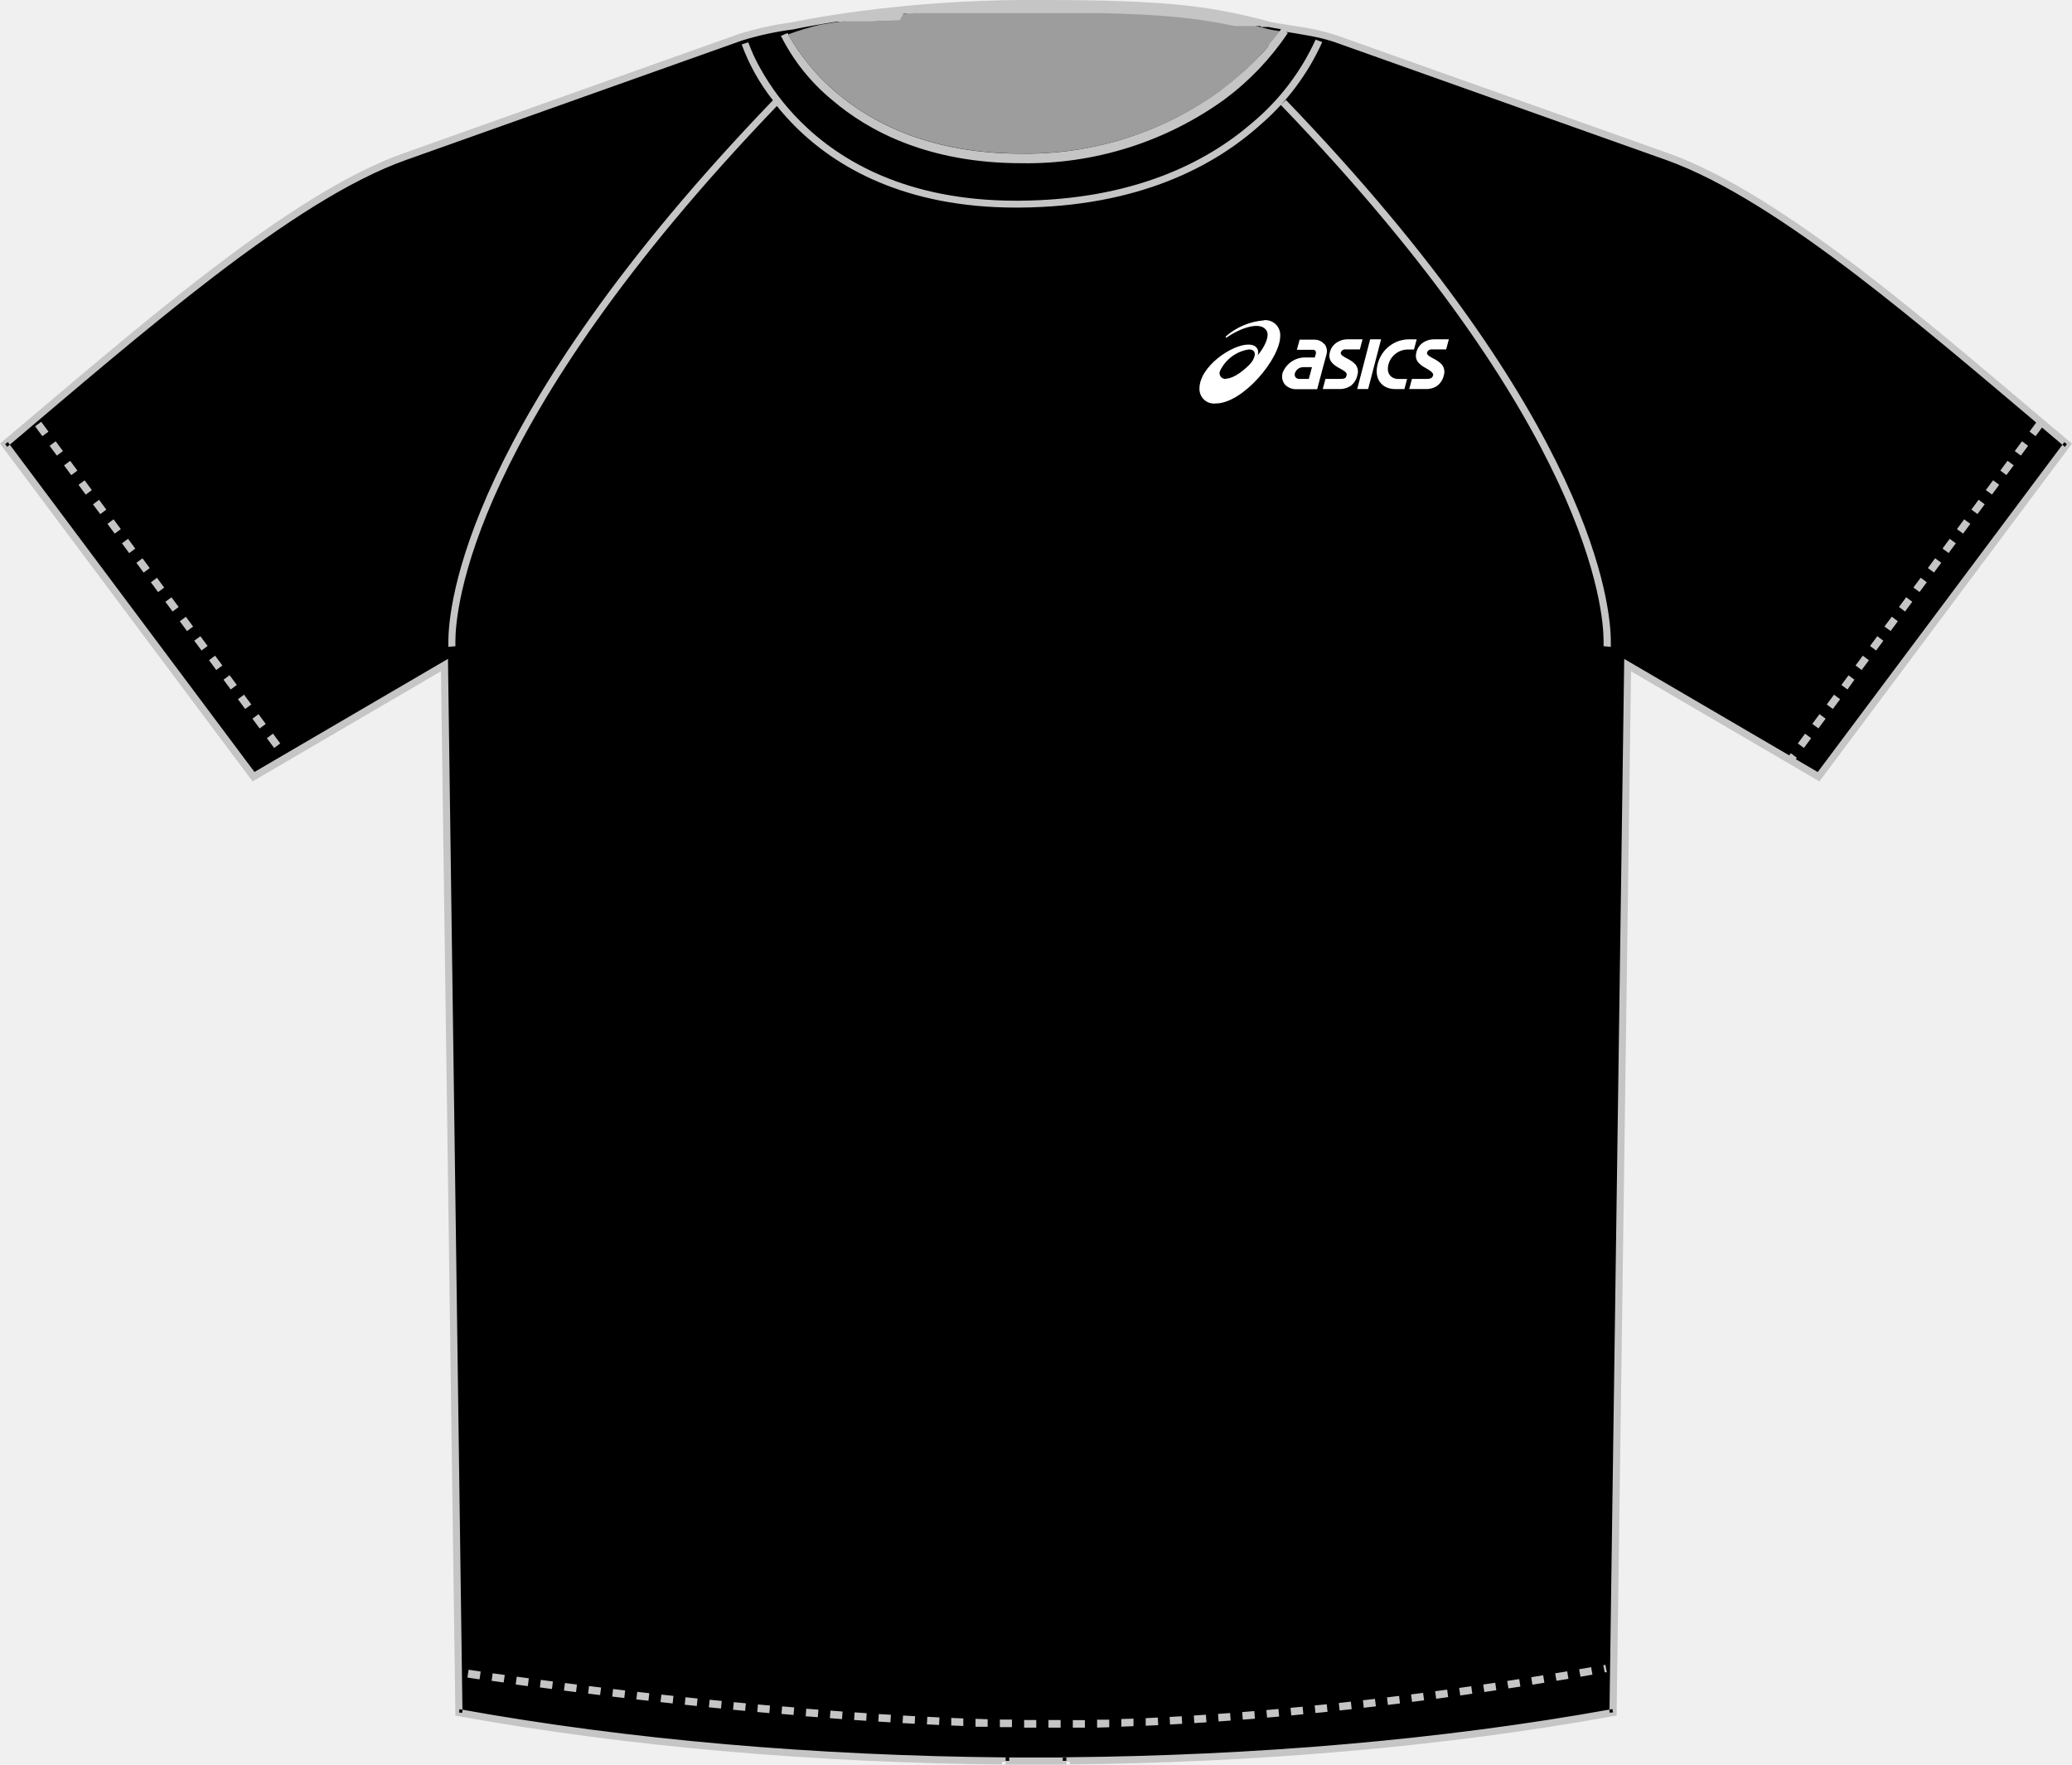
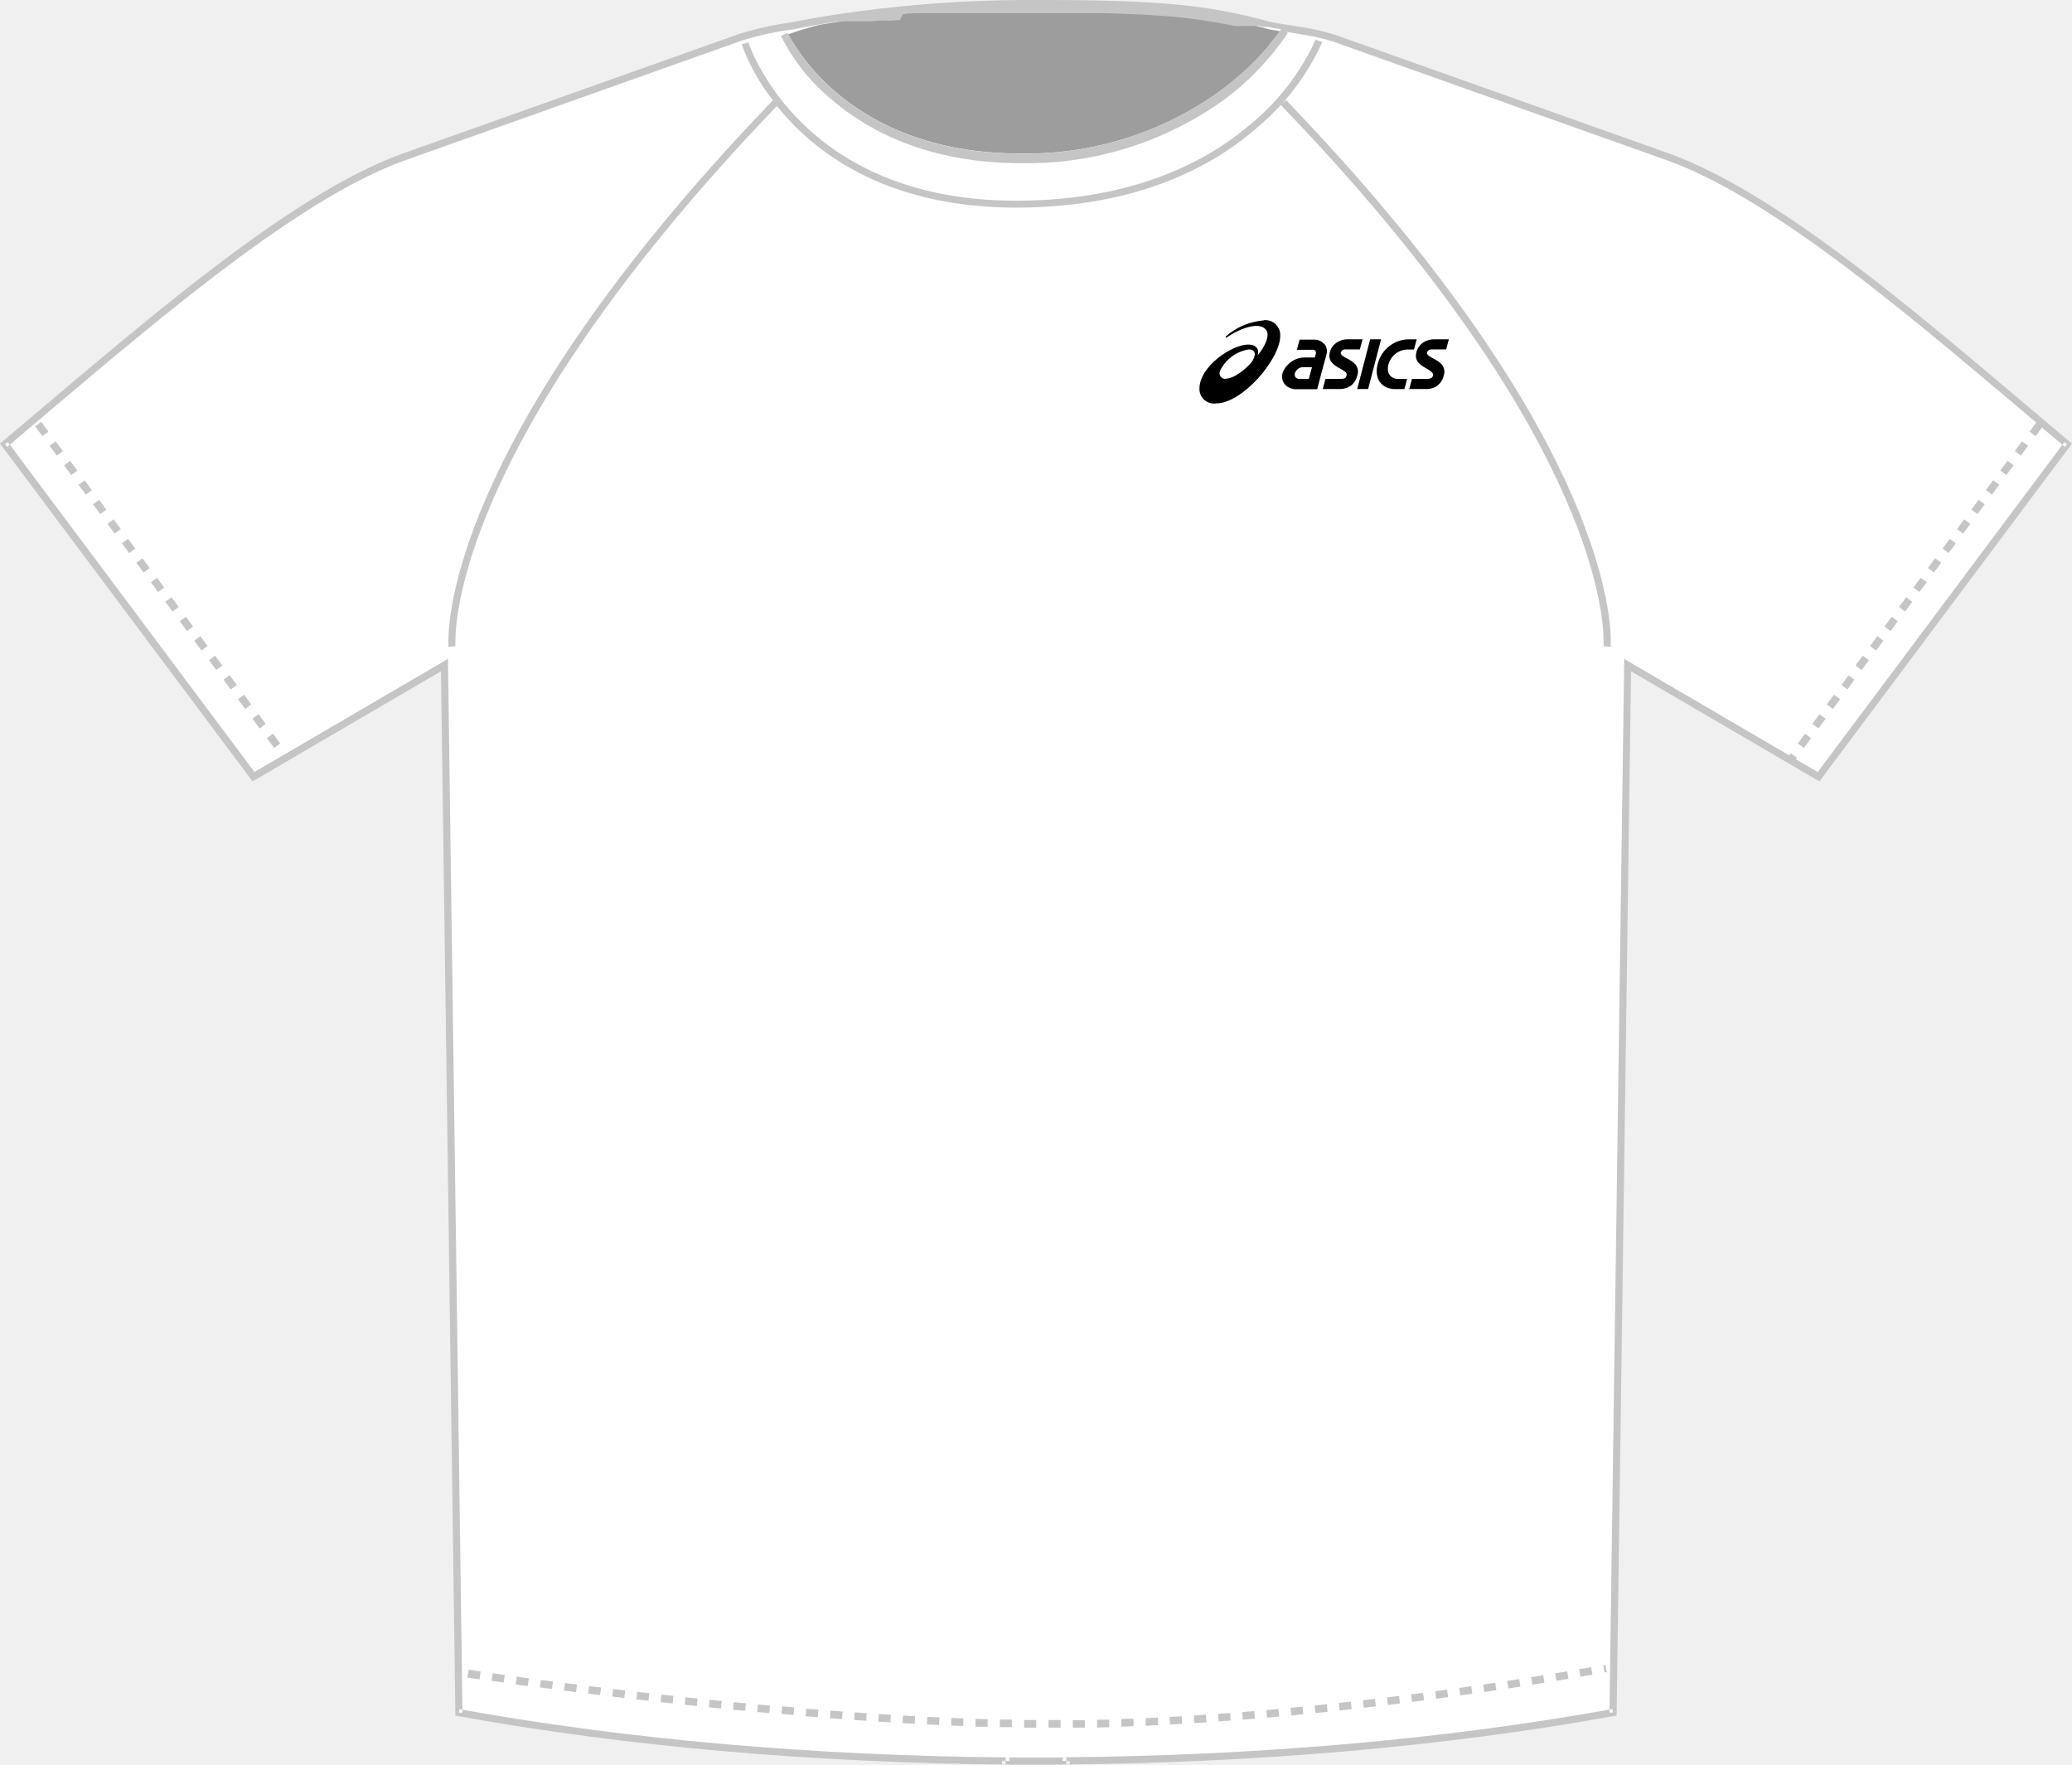
<svg xmlns="http://www.w3.org/2000/svg" id="asics" viewBox="0 0 307.3 261.65">
  <defs>
    <style>
      .cls-1 {
-         fill: #00000;
+         fill: #ffffff;
      }

      .cls-1, .cls-2, .cls-3, .cls-4 {
        fill-rule: evenodd;
      }

      .cls-2 {
-         fill: #ffffff;
+         fill: #000000;
      }

      .cls-3 {
        fill: #9d9d9d;
      }

      .cls-4 {
        fill: #c6c5c6;
      }
    </style>
  </defs>
  <path id="fill" class="cls-1" d="M158.15,261.11h-9c-28-.26-55.7-2.57-81.08-7.17L65.92,98.61,37.6,115.16.73,65.85C20.66,49.09,43,29.27,60,23.22L109.89,5.5a46.05,46.05,0,0,1,7.52-1.64A180,180,0,0,1,152.64.53c19.39,0,26.22.67,35.6,3.22,1,.29,6.9.94,9.67,1.93l49.35,17.54c17,6.05,39.38,25.87,59.31,42.63L269.7,115.16,241.38,98.61l-2.15,155.32c-25.39,4.6-53.12,6.91-81.08,7.17Z" />
  <path id="logo" class="cls-2" d="M181.79,56.18a.85.85,0,0,1-.86-1.16,5.7,5.7,0,0,1,4.28-3.21c1.16,0,1.07,1,.39,1.92l-.37.42c-1.35,1.32-2.6,2-3.44,2Zm27.36-5.87A4.82,4.82,0,0,0,204.32,54c-.56,2.1.56,3.69,2.6,3.69h1.37l.4-1.5h-1.37c-.76,0-1.81-.6-1.39-2.19a3,3,0,0,1,2.91-2.18h.87l.4-1.5Zm-5.94,0h1.62l-1.92,7.37h-1.62l1.92-7.37Zm-3.34,0a2.85,2.85,0,0,0-1.72.55,2.35,2.35,0,0,0-.92,1.39c-.35,1.3.67,1.93,1.49,2.38.59.32,1.1.59,1,1s-.21.55-.93.55h-2.21l-.4,1.5h2.44a2.85,2.85,0,0,0,1.76-.51,2.72,2.72,0,0,0,.93-1.54A1.69,1.69,0,0,0,201,54a4.45,4.45,0,0,0-1.21-.84c-.53-.28-1-.55-.94-.88a.65.65,0,0,1,.68-.47h2.15l.4-1.5Zm12.84,0h2.17l-.4,1.5h-2.15a.65.65,0,0,0-.68.47c-.09.33.41.6.94.88a4.77,4.77,0,0,1,1.21.84,1.72,1.72,0,0,1,.34,1.63,2.73,2.73,0,0,1-.94,1.54,2.82,2.82,0,0,1-1.75.51H209l.41-1.5h2.21c.72,0,.85-.26.93-.55s-.4-.68-1-1c-.82-.45-1.84-1.08-1.49-2.38a2.38,2.38,0,0,1,.91-1.39,2.88,2.88,0,0,1,1.73-.55Zm-20,5.87a.73.73,0,0,1-.56-.23.7.7,0,0,1-.1-.62,1.29,1.29,0,0,1,1.22-.89h1.31l-.47,1.74ZM196.43,51a1.77,1.77,0,0,1,.27,1.67l-.58,2.14-.77,2.9h-3a2.31,2.31,0,0,1-1.78-.69,1.9,1.9,0,0,1-.34-1.75A3.56,3.56,0,0,1,193.55,53H195l.11-.4a.68.68,0,0,0,0-.56.48.48,0,0,0-.32-.18l-.21,0h-2.24l.41-1.5H195a1.88,1.88,0,0,1,1.4.66Zm-9-3.5a9.84,9.84,0,0,0-5.67,2.41l.11.17c2.18-1.53,5.21-2.52,6-1,.44.79-.31,2.38-1.36,3.63.25-.55.09-1.62-1.38-1.62-2.44,0-7.24,3.24-7.24,6.54a2.16,2.16,0,0,0,2.43,2.19c4,0,9.55-6.64,9.55-10A2.21,2.21,0,0,0,187.47,47.47Z" />
  <path id="shadow" class="cls-3" d="M151.37,22.76c-13.47,0-22.13-4.58-27.45-9.14a31.78,31.78,0,0,1-5.63-6.28c-.58-.85-1-1.56-1.26-2,0-.09-.09-.17-.13-.25a43.41,43.41,0,0,1,4.79-1.44,189.68,189.68,0,0,1,30.95-2.54h0c7.31,0,12.83.09,17.37.35,5.3.49,9.8,1.11,13.24,1.67,1.59.34,3.18.73,4.85,1.19.32.08.87.17,1.62.29l.17,0A40.63,40.63,0,0,1,180.23,14,49,49,0,0,1,151.37,22.76Z" />
  <path id="outlines" class="cls-4" d="M158.15,261.11v-.53h-9v.53h.53v-.54h-.53c-27.93-.25-55.64-2.56-81-7.15l-.09.52h.53L66.44,97.69l-28.7,16.77L1.15,65.53l-.42.32.34.41C11,57.87,21.61,48.73,31.8,40.94s20-14.24,28.42-17.22L110.07,6a45,45,0,0,1,7.43-1.62h0c.16,0,1.16-.25,2.93-.56,1-.18,2.22-.39,3.66-.61h0l.34,0h0l.35,0h0l.33-.05h0l.31,0h.08l.29,0,.11,0,.26,0,.15,0,.23,0,.18,0,.21,0,.22,0,.18,0,.25,0,.15,0,.29,0h.12l.32,0,.1,0,.36,0h.06l.4,0h0l.43-.05h0l.44-.05h0l.41,0h.07l.38,0h.12l.34,0,.16,0,.31,0,.19,0h0l.48-.06h0l.25,0,.27,0,.21,0L134,2l.17,0,.36,0,.14,0,.41,0h.1l.45-.05h.06l.49,0h0l.52,0h0l.51,0h.06l.47,0h.11l.43,0h.15l.39,0h.31l.48,0,.5,0h.19l.44,0h.13l.38,0h.37l.42,0h.15l.47,0h.11l.52,0h.06l.58,0h0l.59,0h0l.56,0h.08l.52,0h16.93l1,0h0c4.1.1,7.47.27,10.44.54a74.82,74.82,0,0,1,9.1,1.37h0l.15,0h.15l.07,0h.08l.07,0,.07,0h.08l.07,0,.08,0h.07l.08,0h.07l.08,0h.15l.07,0,.08,0h.07l.08,0,.07,0h0l.07,0H185l.07,0h0l.07,0,.08,0h.15l.07,0h.08l.07,0,.08,0h0l.06,0,.07,0H186l.15,0,.07,0h0l.08,0,.08,0h.07l.08,0,.11,0h0l.08,0,.07,0h0l.06,0,.08,0L187,4h0l.15,0h.08l.07,0,.08,0h.08l.08,0,.07,0h.08l.08,0,.08,0H188l.07,0,.08,0c.32.08.87.17,1.62.29h.17l0,0,0,.06h0l0,.06-.05.07h0l-.05.07h0l-.06.08-.12.16-.06.09-.07.09h0l-.07.09h0l-.08.1h0l-.08.1h0l-.08.11h0l-.09.11h0l-.09.11h0l-.09.12h0l-.1.12h0l-.1.12h0l-.11.13h0l-.1.12h0l-.12.14h0l-.11.13h0L188,7h0l-.12.14h0l-.13.14h0l-.13.15h0l-.13.15h0l-.14.15h0l-.14.15h0l-.14.15h0l-.14.15h0l-.15.16h0l-.16.16h0l-.16.17h0l-.16.16h0l-.17.17h0l-.17.17h0l-.17.17h0l-.18.18h0l-.18.17h0l-.19.18h0l-.18.18h0l-.19.17h0l-.19.18h0l-.2.18h0l-.21.18h0l-.2.18h0l-.22.19h0l-.21.18h0l-.22.19h0l-.22.19h0l-.23.19h0l-.23.18h0l-.23.19h0l-.24.19h0l-.24.19h0l-.25.19h0l-.25.2h0l-.25.19h0l-.25.19h0l-.26.19-.26.19-.27.19a49,49,0,0,1-28.86,8.81c-13.47,0-22.13-4.58-27.45-9.14a31.78,31.78,0,0,1-5.63-6.28c-.58-.85-1-1.56-1.26-2h0v0h0l0,0h0v0h0v0h0c-.06-.13-.12-.24-.16-.32l-.06-.14,0,0-1,.42a29.21,29.21,0,0,0,7.55,9.47c5.48,4.71,14.42,9.41,28.14,9.41a50.09,50.09,0,0,0,30.09-9.45A40,40,0,0,0,191,4.89l-.26-.17c.94.14,2,.32,3.1.52a27.69,27.69,0,0,1,3.92.94l49.35,17.54c8.41,3,18.23,9.42,28.42,17.22,8.74,6.69,17.77,14.37,26.46,21.71L301,64l.9.67.95-1.28,3.41,2.88.34-.41-.42-.32-36.59,48.93-3.25-1.9.16-.21-.9-.68-.24.32-24.47-14.3L238.7,253.92h.53l-.09-.52c-25.35,4.59-53.06,6.9-81,7.15h-.52v.54h.53v0h0v.53c28-.26,55.75-2.57,81.18-7.18l.43-.08L241.9,99.53l27.94,16.33L307.3,65.77l-.39-.32c-10-8.38-20.54-17.54-30.77-25.36S256,25.78,247.44,22.72L198.08,5.18a35.45,35.45,0,0,0-5.56-1.25l-2.63-.42c-.74-.11-1.31-.21-1.51-.27A77.46,77.46,0,0,0,174.24.65C169.38.21,163.48,0,155.11,0h-3.66a193.76,193.76,0,0,0-23.78,1.63c-3.13.41-5.65.82-7.43,1.14s-2.82.54-2.93.56h0A46.45,46.45,0,0,0,109.71,5L59.86,22.72c-8.6,3.06-18.47,9.55-28.7,17.37S10.35,57.07.38,65.45L0,65.77l37.46,50.09L65.4,99.53l2.14,154.84.43.08c25.43,4.61,53.19,6.92,81.17,7.18v-.53h-.53v.54h10.06v-.53Zm80.74-165.2-1.06-.1v-.17c0-.12,0-.3,0-.54,0-4.63-2.09-31.95-47.87-79.54l.76-.74c45.91,47.71,48.18,75.31,48.18,80.28,0,.52,0,.79,0,.81Zm-171.33-.1-1.06.1s0-.29,0-.81c0-5,2.27-32.55,48.13-80.23A30.14,30.14,0,0,1,110,6.59l1-.32,0,.06.07.19c.06.16.15.41.29.73a26.17,26.17,0,0,0,1.27,2.65A35.36,35.36,0,0,0,118.71,18c5.89,5.87,15.79,11.76,32,11.76h.43c17-.11,27.86-5.75,34.53-11.51a35,35,0,0,0,9.43-12.33l0-.06,1,.38A35.15,35.15,0,0,1,187,18.44c-6.78,6.11-18,12.23-35.87,12.34h-.44c-16.5,0-26.72-6-32.78-12.06a37.63,37.63,0,0,1-2.69-3C69.63,63.21,67.54,90.47,67.54,95.1c0,.36,0,.59,0,.67v0ZM189.89,4.59Zm110,60.84.9.67-1.07,1.45-.91-.67,1.08-1.45Zm-2.15,2.89.91.67-1.08,1.45-.9-.67,1.07-1.45Zm-2.14,2.89.9.67-1.07,1.45-.91-.67,1.08-1.45Zm-2.15,2.89.9.67-1.07,1.45-.9-.67,1.07-1.45ZM291.31,77l.91.67-1.07,1.45-.91-.67L291.31,77Zm-2.14,2.89.9.67L289,82l-.9-.67,1.07-1.45ZM287,82.77l.91.67-1.08,1.45-.9-.67L287,82.77Zm-2.14,2.89.9.67-1.07,1.45-.91-.67,1.08-1.45Zm-2.15,2.89.9.67-1.07,1.45-.9-.67,1.07-1.45Zm-2.14,2.89.9.67-1.07,1.45-.91-.67,1.08-1.45Zm-2.15,2.89.9.67-1.07,1.45-.9-.67,1.07-1.45Zm-2.15,2.89.91.67-1.08,1.45-.9-.67,1.07-1.45Zm-2.14,2.89.9.67L274,102.23l-.9-.67,1.07-1.45ZM272,103l.91.67-1.08,1.45-.9-.67L272,103Zm-2.14,2.89.9.67L269.69,108l-.91-.67,1.08-1.45Zm-2.15,2.89.9.67-1.07,1.45-.9-.67,1.07-1.45ZM69.33,248.68l.17-1.11,1.79.27L71.12,249l-1.79-.27Zm3.58.53.16-1.11,1.79.25-.16,1.11-1.79-.25Zm3.58.5.15-1.11,1.79.24L78.28,250l-1.79-.24Zm3.58.48.14-1.11,1.79.23-.14,1.12-1.79-.24Zm3.57.47.15-1.12,1.78.23-.14,1.12-1.79-.23Zm3.58.45.14-1.12,1.79.22L89,251.33l-1.79-.22Zm3.58.44.13-1.12,1.79.21-.13,1.12-1.79-.21Zm3.58.42.13-1.12,1.79.2-.13,1.12-1.79-.2Zm3.58.4.13-1.11,1.79.19-.12,1.12-1.8-.2Zm3.59.39.12-1.11,1.79.19-.12,1.11-1.79-.19Zm3.58.38.12-1.12,1.79.18-.11,1.12-1.8-.18Zm3.59.36.11-1.12,1.79.17-.11,1.12-1.79-.17Zm3.59.34.1-1.12,1.79.16-.1,1.12-1.79-.16Zm3.59.32L116,253l1.79.16-.1,1.12-1.79-.16Zm3.59.31.09-1.12,1.8.14-.09,1.12-1.8-.14Zm3.59.28.09-1.12,1.79.14-.08,1.12-1.8-.14Zm3.59.27.08-1.13,1.79.13-.07,1.12-1.8-.12Zm3.59.24.07-1.12,1.8.11-.07,1.12-1.8-.11Zm3.6.22.07-1.12,1.79.1-.06,1.12-1.8-.1Zm3.61.19.06-1.12,1.8.09-.05,1.12-1.81-.09Zm3.61.17,0-1.12,1.79.07,0,1.12-1.8-.07Zm3.6.14,0-1.13,1.8.06,0,1.12-1.8,0Zm3.61.1,0-1.12,1.79,0,0,1.12-1.8,0Zm3.6.08,0-1.13,1.8,0v1.13l-1.81,0Zm3.61,0v-1.13h1.8v1.13H155.5Zm3.61,0v-1.12l1.79,0,0,1.12-1.8,0Zm3.6-.05,0-1.13,1.8,0,0,1.12-1.8.05Zm3.6-.1,0-1.13,1.8-.06,0,1.12-1.8.07Zm3.61-.14,0-1.12,1.8-.09.05,1.13-1.8.08Zm3.61-.18-.06-1.12,1.79-.1.07,1.12-1.8.1Zm3.6-.21-.07-1.12,1.79-.12.08,1.13-1.8.11Zm3.6-.24-.08-1.12,1.79-.13.08,1.12-1.79.13Zm3.59-.27-.09-1.12,1.8-.15.09,1.13-1.8.14Zm3.6-.3-.1-1.12,1.79-.16.1,1.12-1.79.16Zm3.59-.32-.11-1.13,1.79-.17.11,1.12-1.79.18Zm3.59-.36-.12-1.12,1.79-.18.12,1.12-1.79.18Zm3.58-.38-.12-1.11,1.79-.2.12,1.12-1.79.19Zm3.58-.4-.12-1.11,1.78-.21.14,1.11-1.8.21Zm3.58-.42-.13-1.12,1.79-.22.13,1.12-1.79.22Zm3.58-.45-.14-1.11,1.78-.23.15,1.11-1.79.23Zm3.58-.46-.15-1.12,1.78-.24.15,1.11-1.78.25Zm3.57-.49-.16-1.12,1.79-.25.16,1.11-1.79.26Zm3.57-.51-.16-1.12,1.78-.26.16,1.11-1.78.27Zm3.57-.54-.17-1.11,1.78-.27.17,1.11-1.78.27Zm3.56-.55-.17-1.11,1.77-.29.18,1.11-1.78.29Zm3.57-.58-.19-1.11,1.78-.29.19,1.11-1.78.29Zm3.56-.6-.2-1.11,1.78-.31.2,1.11-1.78.31ZM238,248l-.21-1.1.31-.06.21,1.11-.31,0ZM5.21,63.21l.9-.67L7.19,64l-.91.67L5.21,63.21ZM7.36,66.1l.9-.67,1.07,1.45-.9.67L7.36,66.1ZM9.5,69l.91-.67,1.07,1.45-.91.67L9.5,69Zm2.15,2.89.9-.67,1.07,1.45-.9.67-1.07-1.45Zm2.14,2.89.91-.67,1.07,1.45-.9.67-1.08-1.45Zm2.15,2.89.9-.67,1.08,1.45-.91.67-1.07-1.45Zm2.15,2.89.9-.67,1.07,1.45-.9.67-1.07-1.45Zm2.14,2.89.9-.67,1.08,1.45-.91.67-1.07-1.45Zm2.15,2.89.9-.67,1.07,1.45-.9.67-1.07-1.45Zm2.14,2.89.91-.67L26.5,90l-.9.67-1.08-1.45Zm2.15,2.89.9-.67,1.07,1.45-.9.67-1.07-1.45ZM28.81,95l.91-.67,1.07,1.45-.9.67L28.81,95ZM31,97.89l.9-.67,1.08,1.45-.91.67L31,97.89Zm2.15,2.89.9-.67,1.07,1.45-.9.67-1.07-1.45Zm2.14,2.89.9-.67,1.08,1.45-.91.67-1.07-1.45Zm2.15,2.89.9-.67,1.07,1.45-.9.67-1.07-1.45Zm2.14,2.89.91-.67,1.07,1.45-.9.67Z" />
</svg>
